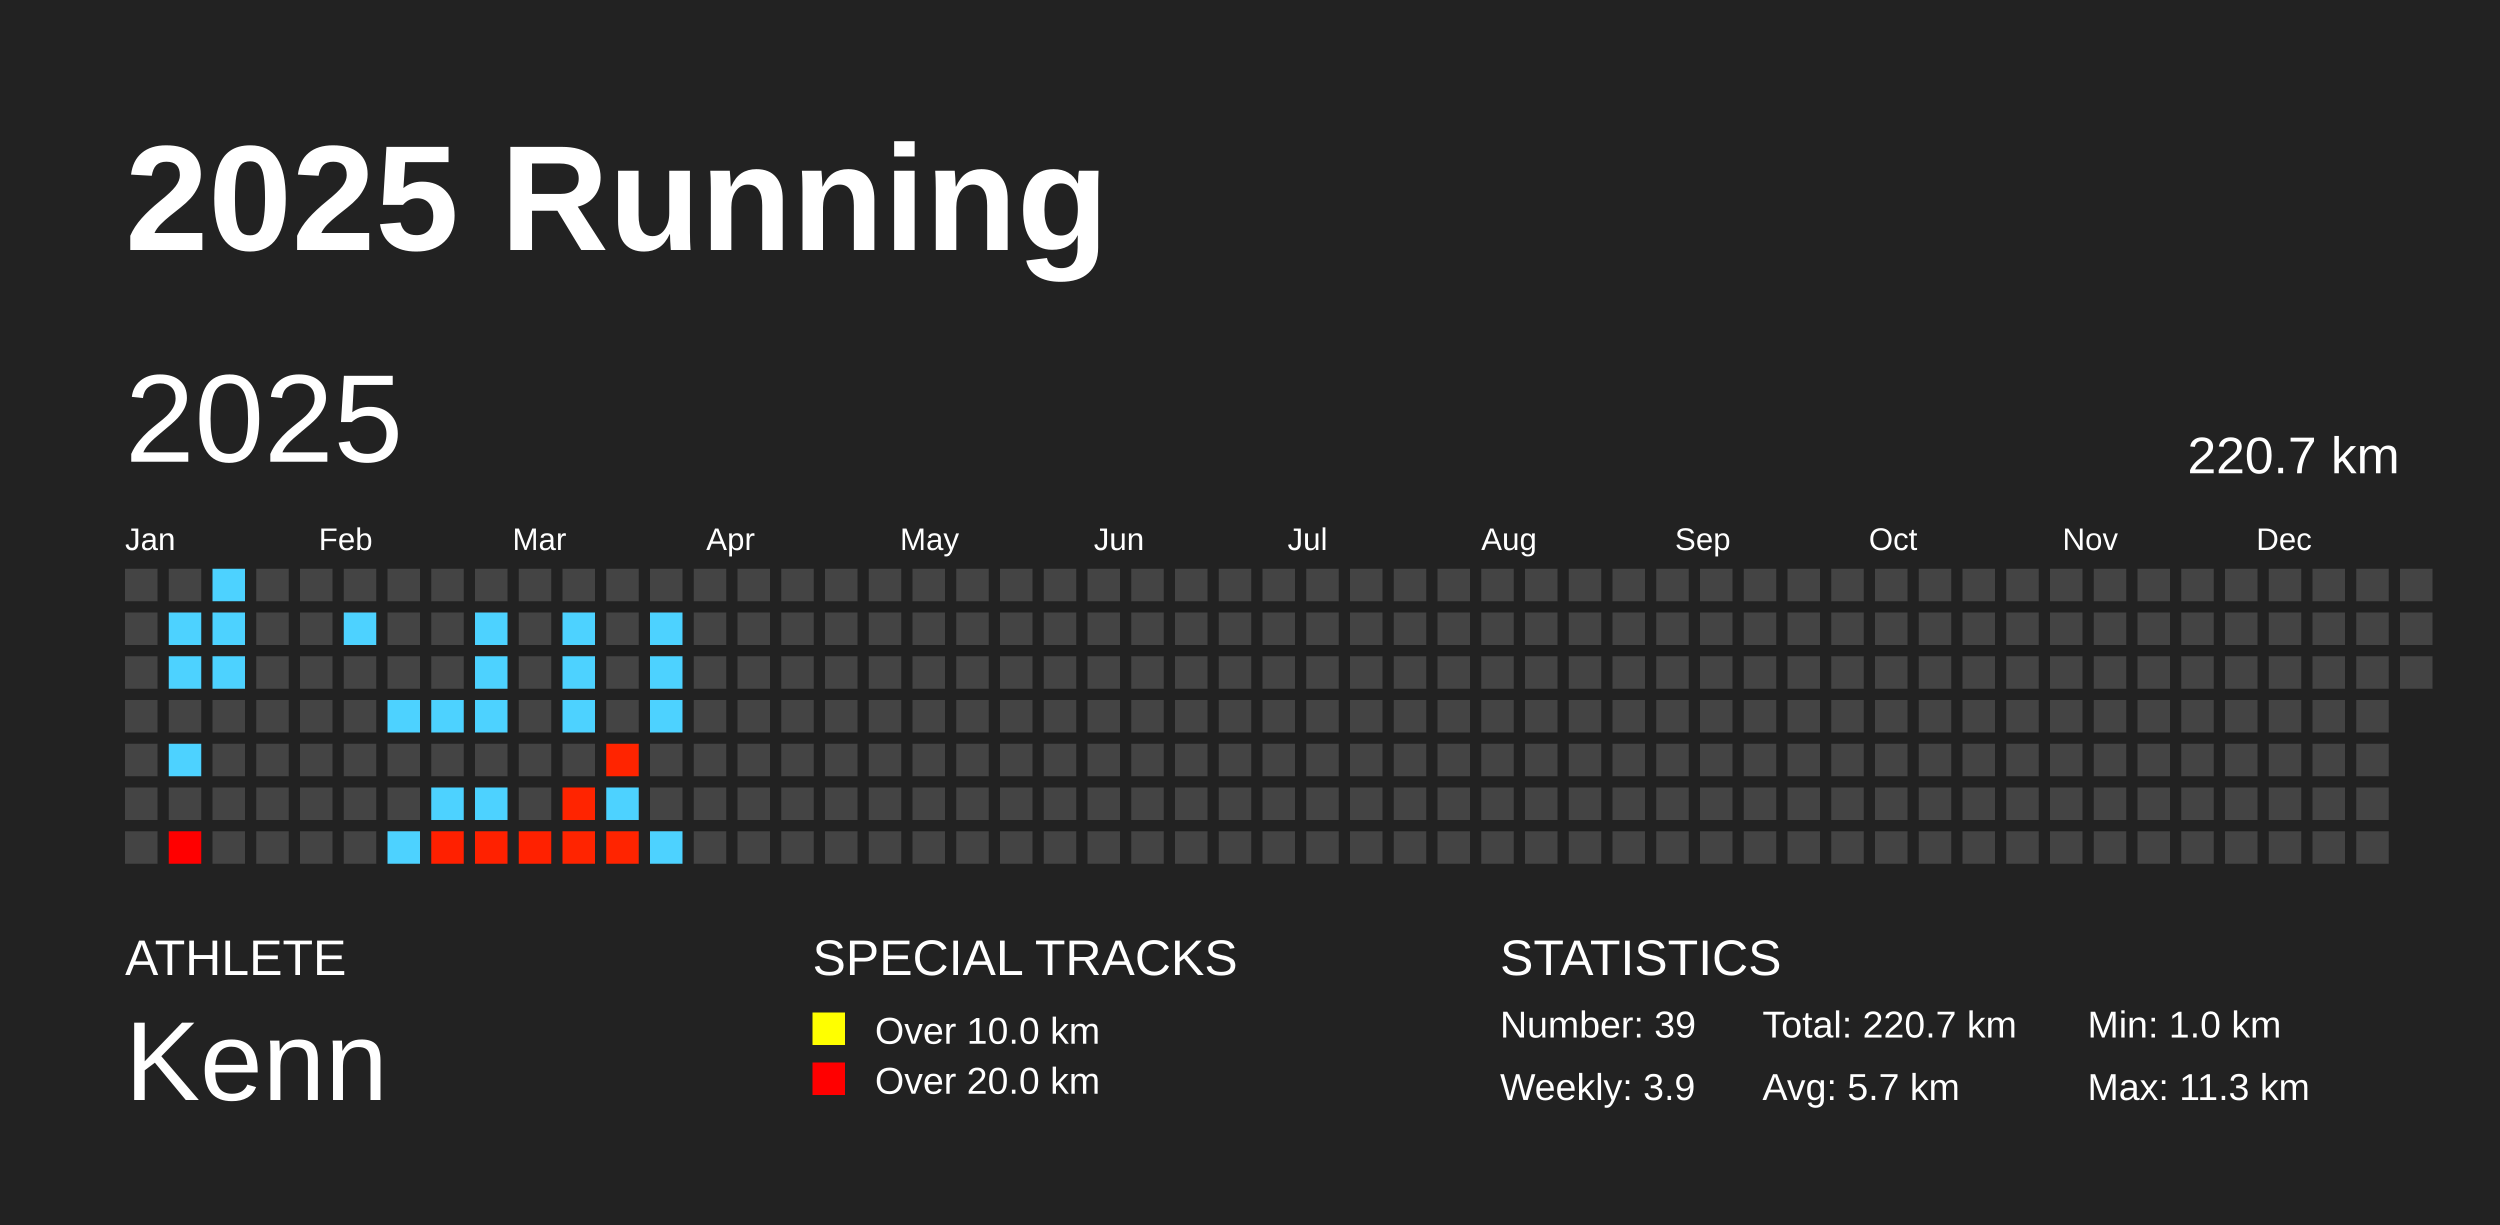
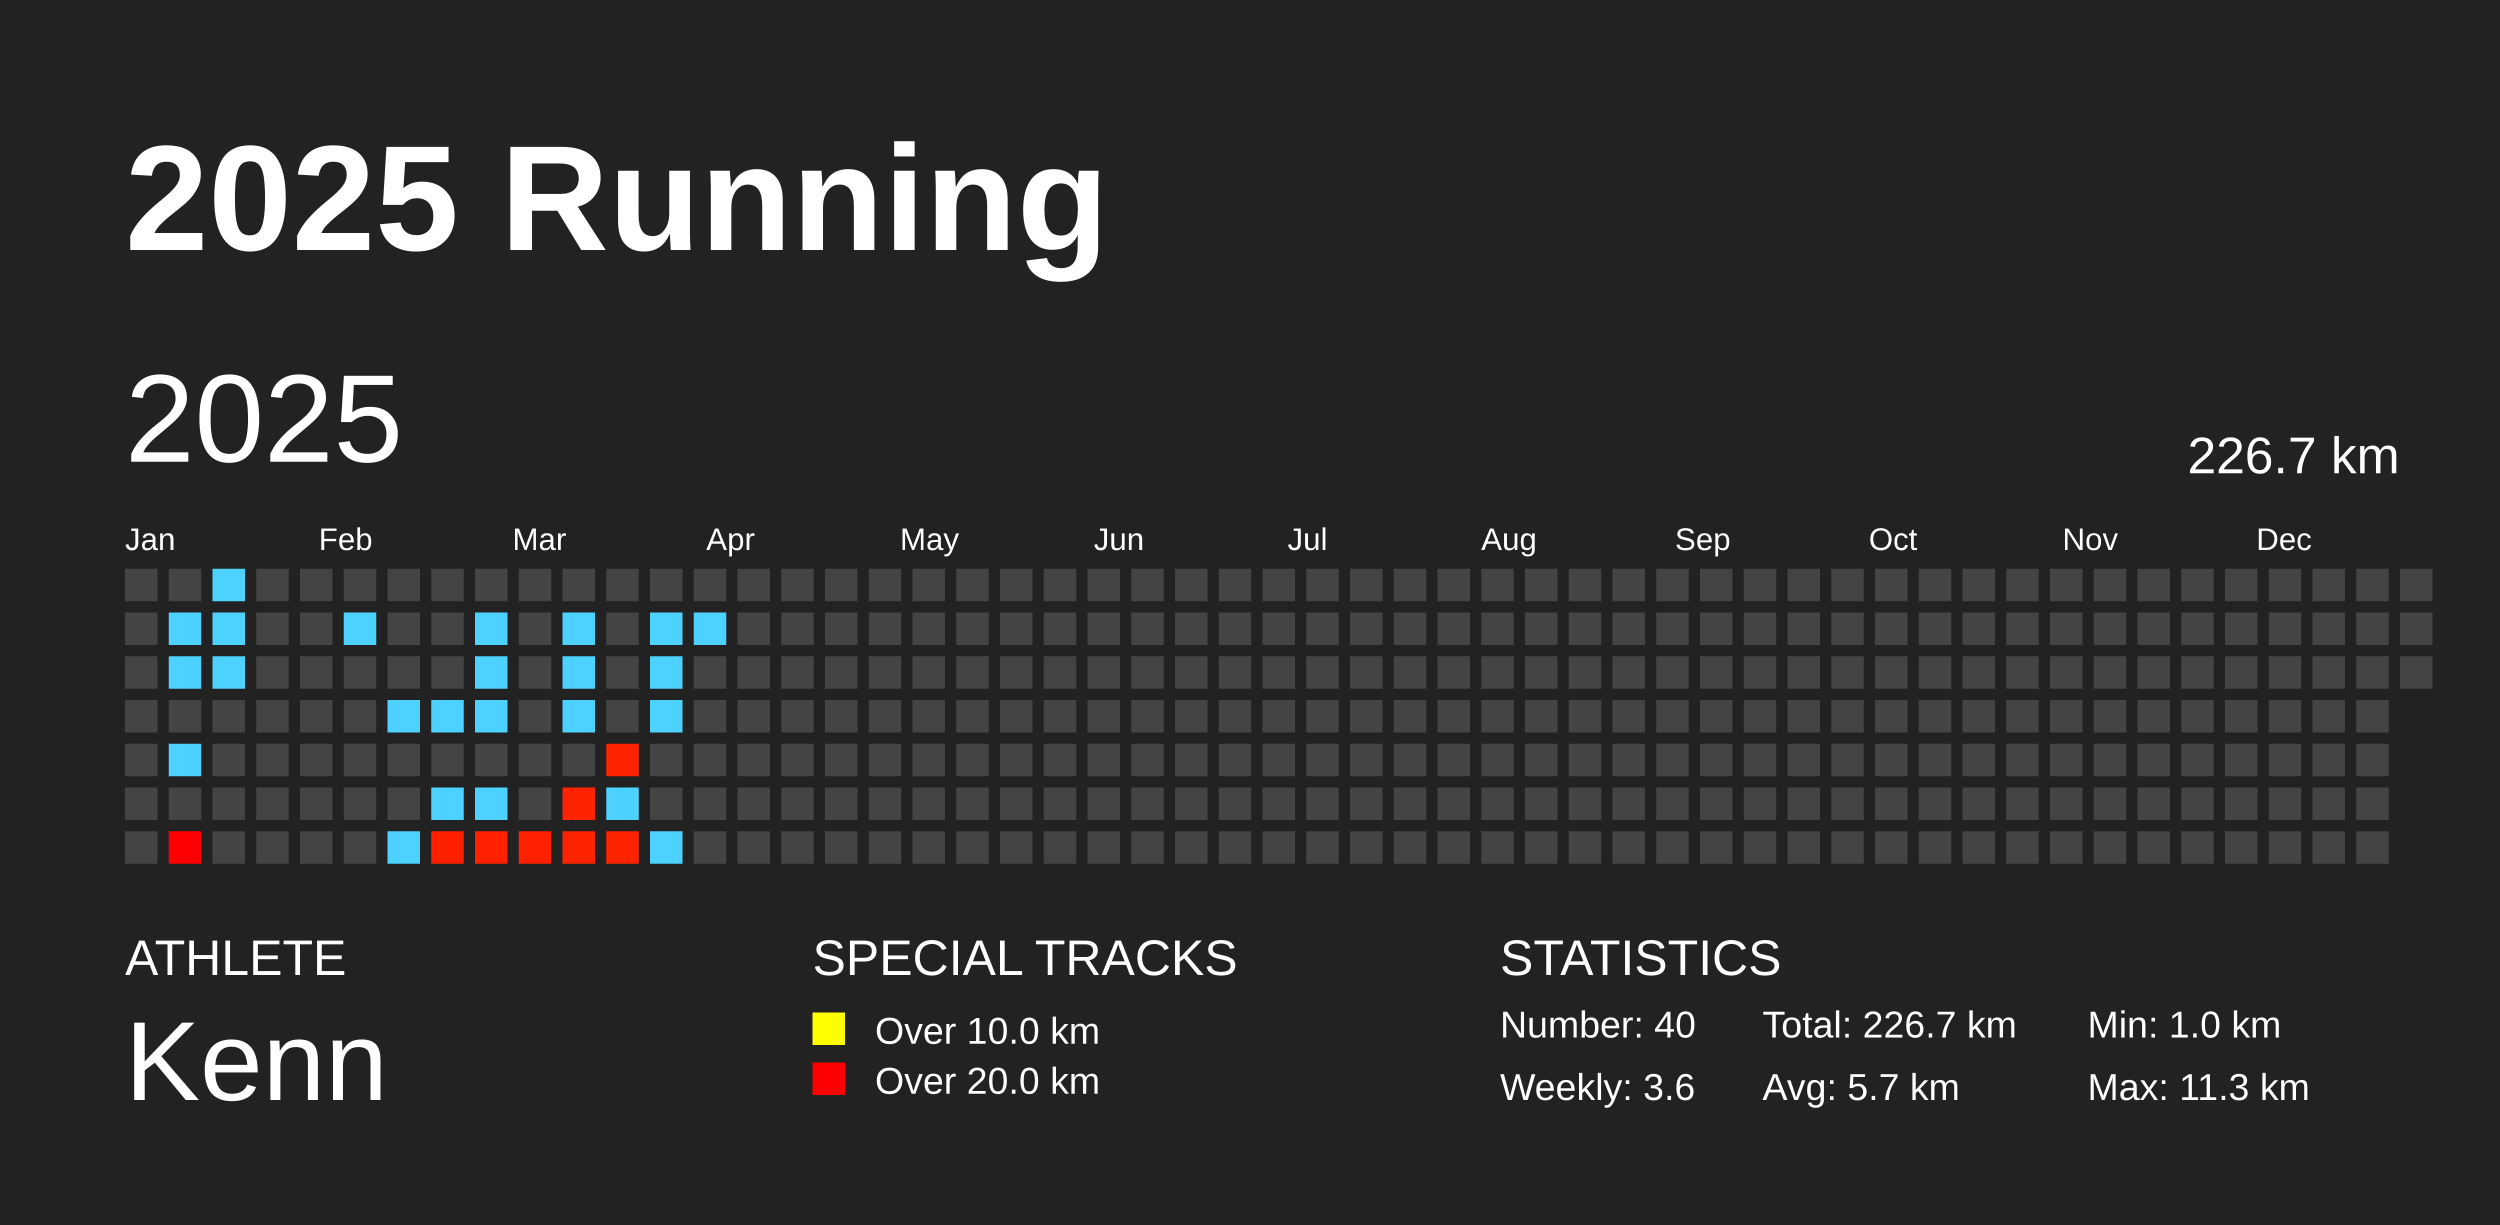
<svg xmlns="http://www.w3.org/2000/svg" baseProfile="full" height="98mm" version="1.1" viewBox="0,0,200,98" width="200mm">
  <defs />
  <rect fill="#222222" height="98" width="200" x="0" y="0" />
  <text fill="#FFFFFF" style="font-size:12px; font-family:Arial; font-weight:bold;" x="10" y="20">2025 Running</text>
  <text fill="#FFFFFF" style="font-size:4px; font-family:Arial" x="10" y="78">ATHLETE</text>
  <text fill="#FFFFFF" style="font-size:9px; font-family:Arial" x="10" y="88">Kenn</text>
  <text fill="#FFFFFF" style="font-size:4px; font-family:Arial" x="65" y="78">SPECIAL TRACKS</text>
  <rect fill="yellow" height="2.6" width="2.6" x="65" y="81" />
  <text fill="#FFFFFF" style="font-size:3px; font-family:Arial" x="70" y="83.5">Over 10.0 km</text>
  <rect fill="red" height="2.6" width="2.6" x="65" y="85" />
  <text fill="#FFFFFF" style="font-size:3px; font-family:Arial" x="70" y="87.5">Over 20.0 km</text>
  <text fill="#FFFFFF" style="font-size:4px; font-family:Arial" x="120" y="78">STATISTICS</text>
-   <text fill="#FFFFFF" style="font-size:3px; font-family:Arial" x="120" y="83">Number: 39</text>
-   <text fill="#FFFFFF" style="font-size:3px; font-family:Arial" x="120" y="88">Weekly: 3.9</text>
-   <text fill="#FFFFFF" style="font-size:3px; font-family:Arial" x="141" y="83">Total: 220.7 km</text>
+   <text fill="#FFFFFF" style="font-size:3px; font-family:Arial" x="120" y="83">Number: 40</text>
+   <text fill="#FFFFFF" style="font-size:3px; font-family:Arial" x="120" y="88">Weekly: 3.6</text>
+   <text fill="#FFFFFF" style="font-size:3px; font-family:Arial" x="141" y="83">Total: 226.7 km</text>
  <text fill="#FFFFFF" style="font-size:3px; font-family:Arial" x="141" y="88">Avg: 5.7 km</text>
  <text fill="#FFFFFF" style="font-size:3px; font-family:Arial" x="167" y="83">Min: 1.0 km</text>
  <text fill="#FFFFFF" style="font-size:3px; font-family:Arial" x="167" y="88">Max: 11.3 km</text>
  <text dominant-baseline="hanging" fill="#FFFFFF" style="font-size:10.0px; font-family:Arial;" x="10" y="30">2025</text>
-   <text dominant-baseline="hanging" fill="#FFFFFF" style="font-size:4.125px; font-family:Arial;" x="175" y="35">220.7 km</text>
+   <text dominant-baseline="hanging" fill="#FFFFFF" style="font-size:4.125px; font-family:Arial;" x="175" y="35">226.7 km</text>
  <text fill="#FFFFFF" style="font-size:2.5px; font-family:Arial" x="10.0" y="44">Jan</text>
  <text fill="#FFFFFF" style="font-size:2.5px; font-family:Arial" x="25.5" y="44">Feb</text>
  <text fill="#FFFFFF" style="font-size:2.5px; font-family:Arial" x="41.0" y="44">Mar</text>
  <text fill="#FFFFFF" style="font-size:2.5px; font-family:Arial" x="56.5" y="44">Apr</text>
  <text fill="#FFFFFF" style="font-size:2.5px; font-family:Arial" x="72.0" y="44">May</text>
  <text fill="#FFFFFF" style="font-size:2.5px; font-family:Arial" x="87.5" y="44">Jun</text>
  <text fill="#FFFFFF" style="font-size:2.5px; font-family:Arial" x="103.0" y="44">Jul</text>
  <text fill="#FFFFFF" style="font-size:2.5px; font-family:Arial" x="118.5" y="44">Aug</text>
  <text fill="#FFFFFF" style="font-size:2.5px; font-family:Arial" x="134.0" y="44">Sep</text>
  <text fill="#FFFFFF" style="font-size:2.5px; font-family:Arial" x="149.5" y="44">Oct</text>
  <text fill="#FFFFFF" style="font-size:2.5px; font-family:Arial" x="165.0" y="44">Nov</text>
  <text fill="#FFFFFF" style="font-size:2.5px; font-family:Arial" x="180.5" y="44">Dec</text>
  <rect fill="#444444" height="2.6" width="2.6" x="10.0" y="45.5" />
  <rect fill="#444444" height="2.6" width="2.6" x="10.0" y="49.0" />
  <rect fill="#444444" height="2.6" width="2.6" x="10.0" y="52.5" />
  <rect fill="#444444" height="2.6" width="2.6" x="10.0" y="56.0" />
  <rect fill="#444444" height="2.6" width="2.6" x="10.0" y="59.5" />
  <rect fill="#444444" height="2.6" width="2.6" x="10.0" y="63.0" />
  <rect fill="#444444" height="2.6" width="2.6" x="10.0" y="66.5" />
  <rect fill="#444444" height="2.6" width="2.6" x="13.5" y="45.5" />
  <rect fill="#4dd2ff" height="2.6" width="2.6" x="13.5" y="49.0" />
  <rect fill="#4dd2ff" height="2.6" width="2.6" x="13.5" y="52.5" />
  <rect fill="#444444" height="2.6" width="2.6" x="13.5" y="56.0" />
  <rect fill="#4dd2ff" height="2.6" width="2.6" x="13.5" y="59.5" />
  <rect fill="#444444" height="2.6" width="2.6" x="13.5" y="63.0" />
  <rect fill="#ff0000" height="2.6" width="2.6" x="13.5" y="66.5" />
  <rect fill="#4dd2ff" height="2.6" width="2.6" x="17.0" y="45.5" />
  <rect fill="#4dd2ff" height="2.6" width="2.6" x="17.0" y="49.0" />
  <rect fill="#4dd2ff" height="2.6" width="2.6" x="17.0" y="52.5" />
  <rect fill="#444444" height="2.6" width="2.6" x="17.0" y="56.0" />
  <rect fill="#444444" height="2.6" width="2.6" x="17.0" y="59.5" />
  <rect fill="#444444" height="2.6" width="2.6" x="17.0" y="63.0" />
  <rect fill="#444444" height="2.6" width="2.6" x="17.0" y="66.5" />
  <rect fill="#444444" height="2.6" width="2.6" x="20.5" y="45.5" />
  <rect fill="#444444" height="2.6" width="2.6" x="20.5" y="49.0" />
  <rect fill="#444444" height="2.6" width="2.6" x="20.5" y="52.5" />
  <rect fill="#444444" height="2.6" width="2.6" x="20.5" y="56.0" />
  <rect fill="#444444" height="2.6" width="2.6" x="20.5" y="59.5" />
  <rect fill="#444444" height="2.6" width="2.6" x="20.5" y="63.0" />
  <rect fill="#444444" height="2.6" width="2.6" x="20.5" y="66.5" />
  <rect fill="#444444" height="2.6" width="2.6" x="24.0" y="45.5" />
  <rect fill="#444444" height="2.6" width="2.6" x="24.0" y="49.0" />
  <rect fill="#444444" height="2.6" width="2.6" x="24.0" y="52.5" />
  <rect fill="#444444" height="2.6" width="2.6" x="24.0" y="56.0" />
  <rect fill="#444444" height="2.6" width="2.6" x="24.0" y="59.5" />
  <rect fill="#444444" height="2.6" width="2.6" x="24.0" y="63.0" />
  <rect fill="#444444" height="2.6" width="2.6" x="24.0" y="66.5" />
  <rect fill="#444444" height="2.6" width="2.6" x="27.5" y="45.5" />
  <rect fill="#4dd2ff" height="2.6" width="2.6" x="27.5" y="49.0" />
  <rect fill="#444444" height="2.6" width="2.6" x="27.5" y="52.5" />
  <rect fill="#444444" height="2.6" width="2.6" x="27.5" y="56.0" />
  <rect fill="#444444" height="2.6" width="2.6" x="27.5" y="59.5" />
  <rect fill="#444444" height="2.6" width="2.6" x="27.5" y="63.0" />
  <rect fill="#444444" height="2.6" width="2.6" x="27.5" y="66.5" />
  <rect fill="#444444" height="2.6" width="2.6" x="31.0" y="45.5" />
  <rect fill="#444444" height="2.6" width="2.6" x="31.0" y="49.0" />
  <rect fill="#444444" height="2.6" width="2.6" x="31.0" y="52.5" />
  <rect fill="#4dd2ff" height="2.6" width="2.6" x="31.0" y="56.0" />
  <rect fill="#444444" height="2.6" width="2.6" x="31.0" y="59.5" />
  <rect fill="#444444" height="2.6" width="2.6" x="31.0" y="63.0" />
  <rect fill="#4dd2ff" height="2.6" width="2.6" x="31.0" y="66.5" />
  <rect fill="#444444" height="2.6" width="2.6" x="34.5" y="45.5" />
  <rect fill="#444444" height="2.6" width="2.6" x="34.5" y="49.0" />
  <rect fill="#444444" height="2.6" width="2.6" x="34.5" y="52.5" />
  <rect fill="#4dd2ff" height="2.6" width="2.6" x="34.5" y="56.0" />
  <rect fill="#444444" height="2.6" width="2.6" x="34.5" y="59.5" />
  <rect fill="#4dd2ff" height="2.6" width="2.6" x="34.5" y="63.0" />
  <rect fill="#ff2000" height="2.6" width="2.6" x="34.5" y="66.5" />
  <rect fill="#444444" height="2.6" width="2.6" x="38.0" y="45.5" />
  <rect fill="#4dd2ff" height="2.6" width="2.6" x="38.0" y="49.0" />
  <rect fill="#4dd2ff" height="2.6" width="2.6" x="38.0" y="52.5" />
  <rect fill="#4dd2ff" height="2.6" width="2.6" x="38.0" y="56.0" />
  <rect fill="#444444" height="2.6" width="2.6" x="38.0" y="59.5" />
  <rect fill="#4dd2ff" height="2.6" width="2.6" x="38.0" y="63.0" />
  <rect fill="#ff2100" height="2.6" width="2.6" x="38.0" y="66.5" />
  <rect fill="#444444" height="2.6" width="2.6" x="41.5" y="45.5" />
  <rect fill="#444444" height="2.6" width="2.6" x="41.5" y="49.0" />
  <rect fill="#444444" height="2.6" width="2.6" x="41.5" y="52.5" />
  <rect fill="#444444" height="2.6" width="2.6" x="41.5" y="56.0" />
  <rect fill="#444444" height="2.6" width="2.6" x="41.5" y="59.5" />
  <rect fill="#444444" height="2.6" width="2.6" x="41.5" y="63.0" />
  <rect fill="#ff2100" height="2.6" width="2.6" x="41.5" y="66.5" />
  <rect fill="#444444" height="2.6" width="2.6" x="45.0" y="45.5" />
  <rect fill="#4dd2ff" height="2.6" width="2.6" x="45.0" y="49.0" />
  <rect fill="#4dd2ff" height="2.6" width="2.6" x="45.0" y="52.5" />
  <rect fill="#4dd2ff" height="2.6" width="2.6" x="45.0" y="56.0" />
  <rect fill="#444444" height="2.6" width="2.6" x="45.0" y="59.5" />
  <rect fill="#ff2400" height="2.6" width="2.6" x="45.0" y="63.0" />
  <rect fill="#ff2400" height="2.6" width="2.6" x="45.0" y="66.5" />
  <rect fill="#444444" height="2.6" width="2.6" x="48.5" y="45.5" />
  <rect fill="#444444" height="2.6" width="2.6" x="48.5" y="49.0" />
  <rect fill="#444444" height="2.6" width="2.6" x="48.5" y="52.5" />
  <rect fill="#444444" height="2.6" width="2.6" x="48.5" y="56.0" />
  <rect fill="#ff2400" height="2.6" width="2.6" x="48.5" y="59.5" />
  <rect fill="#4dd2ff" height="2.6" width="2.6" x="48.5" y="63.0" />
  <rect fill="#ff2400" height="2.6" width="2.6" x="48.5" y="66.5" />
  <rect fill="#444444" height="2.6" width="2.6" x="52.0" y="45.5" />
  <rect fill="#4dd2ff" height="2.6" width="2.6" x="52.0" y="49.0" />
  <rect fill="#4dd2ff" height="2.6" width="2.6" x="52.0" y="52.5" />
  <rect fill="#4dd2ff" height="2.6" width="2.6" x="52.0" y="56.0" />
  <rect fill="#444444" height="2.6" width="2.6" x="52.0" y="59.5" />
  <rect fill="#444444" height="2.6" width="2.6" x="52.0" y="63.0" />
  <rect fill="#4dd2ff" height="2.6" width="2.6" x="52.0" y="66.5" />
  <rect fill="#444444" height="2.6" width="2.6" x="55.5" y="45.5" />
-   <rect fill="#444444" height="2.6" width="2.6" x="55.5" y="49.0" />
+   <rect fill="#4dd2ff" height="2.6" width="2.6" x="55.5" y="49.0" />
  <rect fill="#444444" height="2.6" width="2.6" x="55.5" y="52.5" />
  <rect fill="#444444" height="2.6" width="2.6" x="55.5" y="56.0" />
  <rect fill="#444444" height="2.6" width="2.6" x="55.5" y="59.5" />
  <rect fill="#444444" height="2.6" width="2.6" x="55.5" y="63.0" />
  <rect fill="#444444" height="2.6" width="2.6" x="55.5" y="66.5" />
  <rect fill="#444444" height="2.6" width="2.6" x="59.0" y="45.5" />
  <rect fill="#444444" height="2.6" width="2.6" x="59.0" y="49.0" />
  <rect fill="#444444" height="2.6" width="2.6" x="59.0" y="52.5" />
  <rect fill="#444444" height="2.6" width="2.6" x="59.0" y="56.0" />
  <rect fill="#444444" height="2.6" width="2.6" x="59.0" y="59.5" />
  <rect fill="#444444" height="2.6" width="2.6" x="59.0" y="63.0" />
  <rect fill="#444444" height="2.6" width="2.6" x="59.0" y="66.5" />
  <rect fill="#444444" height="2.6" width="2.6" x="62.5" y="45.5" />
  <rect fill="#444444" height="2.6" width="2.6" x="62.5" y="49.0" />
  <rect fill="#444444" height="2.6" width="2.6" x="62.5" y="52.5" />
  <rect fill="#444444" height="2.6" width="2.6" x="62.5" y="56.0" />
  <rect fill="#444444" height="2.6" width="2.6" x="62.5" y="59.5" />
  <rect fill="#444444" height="2.6" width="2.6" x="62.5" y="63.0" />
  <rect fill="#444444" height="2.6" width="2.6" x="62.5" y="66.5" />
  <rect fill="#444444" height="2.6" width="2.6" x="66.0" y="45.5" />
  <rect fill="#444444" height="2.6" width="2.6" x="66.0" y="49.0" />
  <rect fill="#444444" height="2.6" width="2.6" x="66.0" y="52.5" />
  <rect fill="#444444" height="2.6" width="2.6" x="66.0" y="56.0" />
  <rect fill="#444444" height="2.6" width="2.6" x="66.0" y="59.5" />
  <rect fill="#444444" height="2.6" width="2.6" x="66.0" y="63.0" />
  <rect fill="#444444" height="2.6" width="2.6" x="66.0" y="66.5" />
  <rect fill="#444444" height="2.6" width="2.6" x="69.5" y="45.5" />
  <rect fill="#444444" height="2.6" width="2.6" x="69.5" y="49.0" />
  <rect fill="#444444" height="2.6" width="2.6" x="69.5" y="52.5" />
  <rect fill="#444444" height="2.6" width="2.6" x="69.5" y="56.0" />
  <rect fill="#444444" height="2.6" width="2.6" x="69.5" y="59.5" />
  <rect fill="#444444" height="2.6" width="2.6" x="69.5" y="63.0" />
  <rect fill="#444444" height="2.6" width="2.6" x="69.5" y="66.5" />
  <rect fill="#444444" height="2.6" width="2.6" x="73.0" y="45.5" />
  <rect fill="#444444" height="2.6" width="2.6" x="73.0" y="49.0" />
  <rect fill="#444444" height="2.6" width="2.6" x="73.0" y="52.5" />
  <rect fill="#444444" height="2.6" width="2.6" x="73.0" y="56.0" />
  <rect fill="#444444" height="2.6" width="2.6" x="73.0" y="59.5" />
  <rect fill="#444444" height="2.6" width="2.6" x="73.0" y="63.0" />
  <rect fill="#444444" height="2.6" width="2.6" x="73.0" y="66.5" />
  <rect fill="#444444" height="2.6" width="2.6" x="76.5" y="45.5" />
  <rect fill="#444444" height="2.6" width="2.6" x="76.5" y="49.0" />
  <rect fill="#444444" height="2.6" width="2.6" x="76.5" y="52.5" />
  <rect fill="#444444" height="2.6" width="2.6" x="76.5" y="56.0" />
  <rect fill="#444444" height="2.6" width="2.6" x="76.5" y="59.5" />
  <rect fill="#444444" height="2.6" width="2.6" x="76.5" y="63.0" />
  <rect fill="#444444" height="2.6" width="2.6" x="76.5" y="66.5" />
  <rect fill="#444444" height="2.6" width="2.6" x="80.0" y="45.5" />
  <rect fill="#444444" height="2.6" width="2.6" x="80.0" y="49.0" />
  <rect fill="#444444" height="2.6" width="2.6" x="80.0" y="52.5" />
  <rect fill="#444444" height="2.6" width="2.6" x="80.0" y="56.0" />
  <rect fill="#444444" height="2.6" width="2.6" x="80.0" y="59.5" />
  <rect fill="#444444" height="2.6" width="2.6" x="80.0" y="63.0" />
  <rect fill="#444444" height="2.6" width="2.6" x="80.0" y="66.5" />
  <rect fill="#444444" height="2.6" width="2.6" x="83.5" y="45.5" />
  <rect fill="#444444" height="2.6" width="2.6" x="83.5" y="49.0" />
  <rect fill="#444444" height="2.6" width="2.6" x="83.5" y="52.5" />
  <rect fill="#444444" height="2.6" width="2.6" x="83.5" y="56.0" />
  <rect fill="#444444" height="2.6" width="2.6" x="83.5" y="59.5" />
  <rect fill="#444444" height="2.6" width="2.6" x="83.5" y="63.0" />
  <rect fill="#444444" height="2.6" width="2.6" x="83.5" y="66.5" />
  <rect fill="#444444" height="2.6" width="2.6" x="87.0" y="45.5" />
  <rect fill="#444444" height="2.6" width="2.6" x="87.0" y="49.0" />
  <rect fill="#444444" height="2.6" width="2.6" x="87.0" y="52.5" />
  <rect fill="#444444" height="2.6" width="2.6" x="87.0" y="56.0" />
  <rect fill="#444444" height="2.6" width="2.6" x="87.0" y="59.5" />
  <rect fill="#444444" height="2.6" width="2.6" x="87.0" y="63.0" />
  <rect fill="#444444" height="2.6" width="2.6" x="87.0" y="66.5" />
  <rect fill="#444444" height="2.6" width="2.6" x="90.5" y="45.5" />
  <rect fill="#444444" height="2.6" width="2.6" x="90.5" y="49.0" />
  <rect fill="#444444" height="2.6" width="2.6" x="90.5" y="52.5" />
  <rect fill="#444444" height="2.6" width="2.6" x="90.5" y="56.0" />
  <rect fill="#444444" height="2.6" width="2.6" x="90.5" y="59.5" />
  <rect fill="#444444" height="2.6" width="2.6" x="90.5" y="63.0" />
  <rect fill="#444444" height="2.6" width="2.6" x="90.5" y="66.5" />
  <rect fill="#444444" height="2.6" width="2.6" x="94.0" y="45.5" />
  <rect fill="#444444" height="2.6" width="2.6" x="94.0" y="49.0" />
  <rect fill="#444444" height="2.6" width="2.6" x="94.0" y="52.5" />
  <rect fill="#444444" height="2.6" width="2.6" x="94.0" y="56.0" />
  <rect fill="#444444" height="2.6" width="2.6" x="94.0" y="59.5" />
  <rect fill="#444444" height="2.6" width="2.6" x="94.0" y="63.0" />
  <rect fill="#444444" height="2.6" width="2.6" x="94.0" y="66.5" />
  <rect fill="#444444" height="2.6" width="2.6" x="97.5" y="45.5" />
  <rect fill="#444444" height="2.6" width="2.6" x="97.5" y="49.0" />
  <rect fill="#444444" height="2.6" width="2.6" x="97.5" y="52.5" />
  <rect fill="#444444" height="2.6" width="2.6" x="97.5" y="56.0" />
  <rect fill="#444444" height="2.6" width="2.6" x="97.5" y="59.5" />
  <rect fill="#444444" height="2.6" width="2.6" x="97.5" y="63.0" />
  <rect fill="#444444" height="2.6" width="2.6" x="97.5" y="66.5" />
  <rect fill="#444444" height="2.6" width="2.6" x="101.0" y="45.5" />
  <rect fill="#444444" height="2.6" width="2.6" x="101.0" y="49.0" />
  <rect fill="#444444" height="2.6" width="2.6" x="101.0" y="52.5" />
  <rect fill="#444444" height="2.6" width="2.6" x="101.0" y="56.0" />
  <rect fill="#444444" height="2.6" width="2.6" x="101.0" y="59.5" />
  <rect fill="#444444" height="2.6" width="2.6" x="101.0" y="63.0" />
  <rect fill="#444444" height="2.6" width="2.6" x="101.0" y="66.5" />
  <rect fill="#444444" height="2.6" width="2.6" x="104.5" y="45.5" />
  <rect fill="#444444" height="2.6" width="2.6" x="104.5" y="49.0" />
  <rect fill="#444444" height="2.6" width="2.6" x="104.5" y="52.5" />
  <rect fill="#444444" height="2.6" width="2.6" x="104.5" y="56.0" />
  <rect fill="#444444" height="2.6" width="2.6" x="104.5" y="59.5" />
  <rect fill="#444444" height="2.6" width="2.6" x="104.5" y="63.0" />
  <rect fill="#444444" height="2.6" width="2.6" x="104.5" y="66.5" />
  <rect fill="#444444" height="2.6" width="2.6" x="108.0" y="45.5" />
  <rect fill="#444444" height="2.6" width="2.6" x="108.0" y="49.0" />
  <rect fill="#444444" height="2.6" width="2.6" x="108.0" y="52.5" />
  <rect fill="#444444" height="2.6" width="2.6" x="108.0" y="56.0" />
  <rect fill="#444444" height="2.6" width="2.6" x="108.0" y="59.5" />
  <rect fill="#444444" height="2.6" width="2.6" x="108.0" y="63.0" />
  <rect fill="#444444" height="2.6" width="2.6" x="108.0" y="66.5" />
  <rect fill="#444444" height="2.6" width="2.6" x="111.5" y="45.5" />
  <rect fill="#444444" height="2.6" width="2.6" x="111.5" y="49.0" />
  <rect fill="#444444" height="2.6" width="2.6" x="111.5" y="52.5" />
  <rect fill="#444444" height="2.6" width="2.6" x="111.5" y="56.0" />
  <rect fill="#444444" height="2.6" width="2.6" x="111.5" y="59.5" />
  <rect fill="#444444" height="2.6" width="2.6" x="111.5" y="63.0" />
  <rect fill="#444444" height="2.6" width="2.6" x="111.5" y="66.5" />
  <rect fill="#444444" height="2.6" width="2.6" x="115.0" y="45.5" />
  <rect fill="#444444" height="2.6" width="2.6" x="115.0" y="49.0" />
  <rect fill="#444444" height="2.6" width="2.6" x="115.0" y="52.5" />
  <rect fill="#444444" height="2.6" width="2.6" x="115.0" y="56.0" />
  <rect fill="#444444" height="2.6" width="2.6" x="115.0" y="59.5" />
  <rect fill="#444444" height="2.6" width="2.6" x="115.0" y="63.0" />
  <rect fill="#444444" height="2.6" width="2.6" x="115.0" y="66.5" />
  <rect fill="#444444" height="2.6" width="2.6" x="118.5" y="45.5" />
  <rect fill="#444444" height="2.6" width="2.6" x="118.5" y="49.0" />
  <rect fill="#444444" height="2.6" width="2.6" x="118.5" y="52.5" />
  <rect fill="#444444" height="2.6" width="2.6" x="118.5" y="56.0" />
  <rect fill="#444444" height="2.6" width="2.6" x="118.5" y="59.5" />
  <rect fill="#444444" height="2.6" width="2.6" x="118.5" y="63.0" />
  <rect fill="#444444" height="2.6" width="2.6" x="118.5" y="66.5" />
  <rect fill="#444444" height="2.6" width="2.6" x="122.0" y="45.5" />
  <rect fill="#444444" height="2.6" width="2.6" x="122.0" y="49.0" />
  <rect fill="#444444" height="2.6" width="2.6" x="122.0" y="52.5" />
  <rect fill="#444444" height="2.6" width="2.6" x="122.0" y="56.0" />
  <rect fill="#444444" height="2.6" width="2.6" x="122.0" y="59.5" />
  <rect fill="#444444" height="2.6" width="2.6" x="122.0" y="63.0" />
  <rect fill="#444444" height="2.6" width="2.6" x="122.0" y="66.5" />
  <rect fill="#444444" height="2.6" width="2.6" x="125.5" y="45.5" />
  <rect fill="#444444" height="2.6" width="2.6" x="125.5" y="49.0" />
  <rect fill="#444444" height="2.6" width="2.6" x="125.5" y="52.5" />
  <rect fill="#444444" height="2.6" width="2.6" x="125.5" y="56.0" />
  <rect fill="#444444" height="2.6" width="2.6" x="125.5" y="59.5" />
  <rect fill="#444444" height="2.6" width="2.6" x="125.5" y="63.0" />
  <rect fill="#444444" height="2.6" width="2.6" x="125.5" y="66.5" />
  <rect fill="#444444" height="2.6" width="2.6" x="129.0" y="45.5" />
  <rect fill="#444444" height="2.6" width="2.6" x="129.0" y="49.0" />
  <rect fill="#444444" height="2.6" width="2.6" x="129.0" y="52.5" />
  <rect fill="#444444" height="2.6" width="2.6" x="129.0" y="56.0" />
  <rect fill="#444444" height="2.6" width="2.6" x="129.0" y="59.5" />
  <rect fill="#444444" height="2.6" width="2.6" x="129.0" y="63.0" />
  <rect fill="#444444" height="2.6" width="2.6" x="129.0" y="66.5" />
  <rect fill="#444444" height="2.6" width="2.6" x="132.5" y="45.5" />
  <rect fill="#444444" height="2.6" width="2.6" x="132.5" y="49.0" />
  <rect fill="#444444" height="2.6" width="2.6" x="132.5" y="52.5" />
  <rect fill="#444444" height="2.6" width="2.6" x="132.5" y="56.0" />
  <rect fill="#444444" height="2.6" width="2.6" x="132.5" y="59.5" />
  <rect fill="#444444" height="2.6" width="2.6" x="132.5" y="63.0" />
  <rect fill="#444444" height="2.6" width="2.6" x="132.5" y="66.5" />
  <rect fill="#444444" height="2.6" width="2.6" x="136.0" y="45.5" />
  <rect fill="#444444" height="2.6" width="2.6" x="136.0" y="49.0" />
  <rect fill="#444444" height="2.6" width="2.6" x="136.0" y="52.5" />
  <rect fill="#444444" height="2.6" width="2.6" x="136.0" y="56.0" />
  <rect fill="#444444" height="2.6" width="2.6" x="136.0" y="59.5" />
  <rect fill="#444444" height="2.6" width="2.6" x="136.0" y="63.0" />
  <rect fill="#444444" height="2.6" width="2.6" x="136.0" y="66.5" />
  <rect fill="#444444" height="2.6" width="2.6" x="139.5" y="45.5" />
  <rect fill="#444444" height="2.6" width="2.6" x="139.5" y="49.0" />
  <rect fill="#444444" height="2.6" width="2.6" x="139.5" y="52.5" />
  <rect fill="#444444" height="2.6" width="2.6" x="139.5" y="56.0" />
  <rect fill="#444444" height="2.6" width="2.6" x="139.5" y="59.5" />
  <rect fill="#444444" height="2.6" width="2.6" x="139.5" y="63.0" />
  <rect fill="#444444" height="2.6" width="2.6" x="139.5" y="66.5" />
  <rect fill="#444444" height="2.6" width="2.6" x="143.0" y="45.5" />
  <rect fill="#444444" height="2.6" width="2.6" x="143.0" y="49.0" />
  <rect fill="#444444" height="2.6" width="2.6" x="143.0" y="52.5" />
  <rect fill="#444444" height="2.6" width="2.6" x="143.0" y="56.0" />
  <rect fill="#444444" height="2.6" width="2.6" x="143.0" y="59.5" />
  <rect fill="#444444" height="2.6" width="2.6" x="143.0" y="63.0" />
  <rect fill="#444444" height="2.6" width="2.6" x="143.0" y="66.5" />
  <rect fill="#444444" height="2.6" width="2.6" x="146.5" y="45.5" />
  <rect fill="#444444" height="2.6" width="2.6" x="146.5" y="49.0" />
  <rect fill="#444444" height="2.6" width="2.6" x="146.5" y="52.5" />
  <rect fill="#444444" height="2.6" width="2.6" x="146.5" y="56.0" />
  <rect fill="#444444" height="2.6" width="2.6" x="146.5" y="59.5" />
  <rect fill="#444444" height="2.6" width="2.6" x="146.5" y="63.0" />
  <rect fill="#444444" height="2.6" width="2.6" x="146.5" y="66.5" />
  <rect fill="#444444" height="2.6" width="2.6" x="150.0" y="45.5" />
  <rect fill="#444444" height="2.6" width="2.6" x="150.0" y="49.0" />
  <rect fill="#444444" height="2.6" width="2.6" x="150.0" y="52.5" />
  <rect fill="#444444" height="2.6" width="2.6" x="150.0" y="56.0" />
  <rect fill="#444444" height="2.6" width="2.6" x="150.0" y="59.5" />
  <rect fill="#444444" height="2.6" width="2.6" x="150.0" y="63.0" />
  <rect fill="#444444" height="2.6" width="2.6" x="150.0" y="66.5" />
  <rect fill="#444444" height="2.6" width="2.6" x="153.5" y="45.5" />
  <rect fill="#444444" height="2.6" width="2.6" x="153.5" y="49.0" />
  <rect fill="#444444" height="2.6" width="2.6" x="153.5" y="52.5" />
  <rect fill="#444444" height="2.6" width="2.6" x="153.5" y="56.0" />
  <rect fill="#444444" height="2.6" width="2.6" x="153.5" y="59.5" />
  <rect fill="#444444" height="2.6" width="2.6" x="153.5" y="63.0" />
  <rect fill="#444444" height="2.6" width="2.6" x="153.5" y="66.5" />
  <rect fill="#444444" height="2.6" width="2.6" x="157.0" y="45.5" />
  <rect fill="#444444" height="2.6" width="2.6" x="157.0" y="49.0" />
  <rect fill="#444444" height="2.6" width="2.6" x="157.0" y="52.5" />
  <rect fill="#444444" height="2.6" width="2.6" x="157.0" y="56.0" />
  <rect fill="#444444" height="2.6" width="2.6" x="157.0" y="59.5" />
  <rect fill="#444444" height="2.6" width="2.6" x="157.0" y="63.0" />
  <rect fill="#444444" height="2.6" width="2.6" x="157.0" y="66.5" />
  <rect fill="#444444" height="2.6" width="2.6" x="160.5" y="45.5" />
  <rect fill="#444444" height="2.6" width="2.6" x="160.5" y="49.0" />
  <rect fill="#444444" height="2.6" width="2.6" x="160.5" y="52.5" />
  <rect fill="#444444" height="2.6" width="2.6" x="160.5" y="56.0" />
  <rect fill="#444444" height="2.6" width="2.6" x="160.5" y="59.5" />
  <rect fill="#444444" height="2.6" width="2.6" x="160.5" y="63.0" />
  <rect fill="#444444" height="2.6" width="2.6" x="160.5" y="66.5" />
  <rect fill="#444444" height="2.6" width="2.6" x="164.0" y="45.5" />
  <rect fill="#444444" height="2.6" width="2.6" x="164.0" y="49.0" />
  <rect fill="#444444" height="2.6" width="2.6" x="164.0" y="52.5" />
  <rect fill="#444444" height="2.6" width="2.6" x="164.0" y="56.0" />
  <rect fill="#444444" height="2.6" width="2.6" x="164.0" y="59.5" />
  <rect fill="#444444" height="2.6" width="2.6" x="164.0" y="63.0" />
  <rect fill="#444444" height="2.6" width="2.6" x="164.0" y="66.5" />
  <rect fill="#444444" height="2.6" width="2.6" x="167.5" y="45.5" />
  <rect fill="#444444" height="2.6" width="2.6" x="167.5" y="49.0" />
  <rect fill="#444444" height="2.6" width="2.6" x="167.5" y="52.5" />
  <rect fill="#444444" height="2.6" width="2.6" x="167.5" y="56.0" />
  <rect fill="#444444" height="2.6" width="2.6" x="167.5" y="59.5" />
  <rect fill="#444444" height="2.6" width="2.6" x="167.5" y="63.0" />
  <rect fill="#444444" height="2.6" width="2.6" x="167.5" y="66.5" />
  <rect fill="#444444" height="2.6" width="2.6" x="171.0" y="45.5" />
  <rect fill="#444444" height="2.6" width="2.6" x="171.0" y="49.0" />
  <rect fill="#444444" height="2.6" width="2.6" x="171.0" y="52.5" />
  <rect fill="#444444" height="2.6" width="2.6" x="171.0" y="56.0" />
  <rect fill="#444444" height="2.6" width="2.6" x="171.0" y="59.5" />
  <rect fill="#444444" height="2.6" width="2.6" x="171.0" y="63.0" />
  <rect fill="#444444" height="2.6" width="2.6" x="171.0" y="66.5" />
  <rect fill="#444444" height="2.6" width="2.6" x="174.5" y="45.5" />
  <rect fill="#444444" height="2.6" width="2.6" x="174.5" y="49.0" />
  <rect fill="#444444" height="2.6" width="2.6" x="174.5" y="52.5" />
  <rect fill="#444444" height="2.6" width="2.6" x="174.5" y="56.0" />
  <rect fill="#444444" height="2.6" width="2.6" x="174.5" y="59.5" />
  <rect fill="#444444" height="2.6" width="2.6" x="174.5" y="63.0" />
  <rect fill="#444444" height="2.6" width="2.6" x="174.5" y="66.5" />
  <rect fill="#444444" height="2.6" width="2.6" x="178.0" y="45.5" />
  <rect fill="#444444" height="2.6" width="2.6" x="178.0" y="49.0" />
  <rect fill="#444444" height="2.6" width="2.6" x="178.0" y="52.5" />
  <rect fill="#444444" height="2.6" width="2.6" x="178.0" y="56.0" />
  <rect fill="#444444" height="2.6" width="2.6" x="178.0" y="59.5" />
  <rect fill="#444444" height="2.6" width="2.6" x="178.0" y="63.0" />
  <rect fill="#444444" height="2.6" width="2.6" x="178.0" y="66.5" />
  <rect fill="#444444" height="2.6" width="2.6" x="181.5" y="45.5" />
  <rect fill="#444444" height="2.6" width="2.6" x="181.5" y="49.0" />
  <rect fill="#444444" height="2.6" width="2.6" x="181.5" y="52.5" />
  <rect fill="#444444" height="2.6" width="2.6" x="181.5" y="56.0" />
  <rect fill="#444444" height="2.6" width="2.6" x="181.5" y="59.5" />
  <rect fill="#444444" height="2.6" width="2.6" x="181.5" y="63.0" />
  <rect fill="#444444" height="2.6" width="2.6" x="181.5" y="66.5" />
  <rect fill="#444444" height="2.6" width="2.6" x="185.0" y="45.5" />
  <rect fill="#444444" height="2.6" width="2.6" x="185.0" y="49.0" />
  <rect fill="#444444" height="2.6" width="2.6" x="185.0" y="52.5" />
  <rect fill="#444444" height="2.6" width="2.6" x="185.0" y="56.0" />
  <rect fill="#444444" height="2.6" width="2.6" x="185.0" y="59.5" />
  <rect fill="#444444" height="2.6" width="2.6" x="185.0" y="63.0" />
  <rect fill="#444444" height="2.6" width="2.6" x="185.0" y="66.5" />
  <rect fill="#444444" height="2.6" width="2.6" x="188.5" y="45.5" />
  <rect fill="#444444" height="2.6" width="2.6" x="188.5" y="49.0" />
  <rect fill="#444444" height="2.6" width="2.6" x="188.5" y="52.5" />
  <rect fill="#444444" height="2.6" width="2.6" x="188.5" y="56.0" />
  <rect fill="#444444" height="2.6" width="2.6" x="188.5" y="59.5" />
  <rect fill="#444444" height="2.6" width="2.6" x="188.5" y="63.0" />
  <rect fill="#444444" height="2.6" width="2.6" x="188.5" y="66.5" />
  <rect fill="#444444" height="2.6" width="2.6" x="192.0" y="45.5" />
  <rect fill="#444444" height="2.6" width="2.6" x="192.0" y="49.0" />
  <rect fill="#444444" height="2.6" width="2.6" x="192.0" y="52.5" />
</svg>
